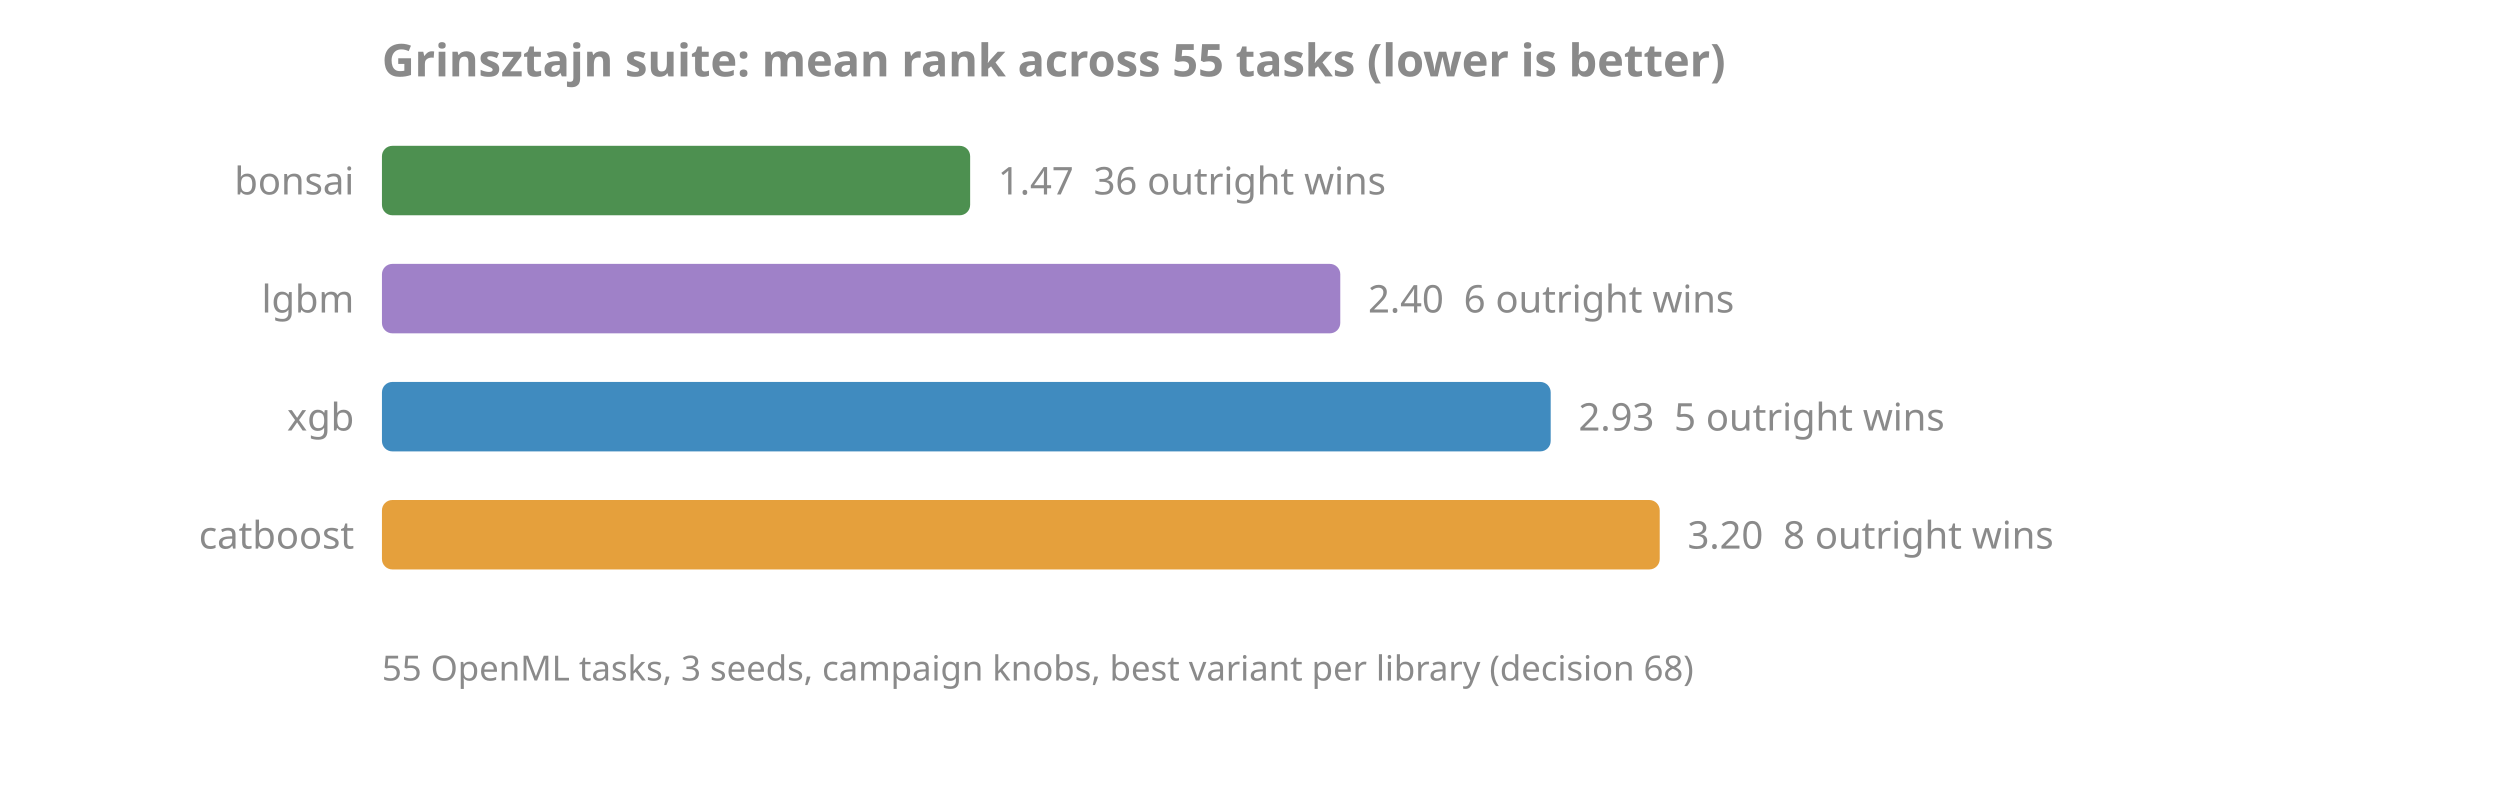
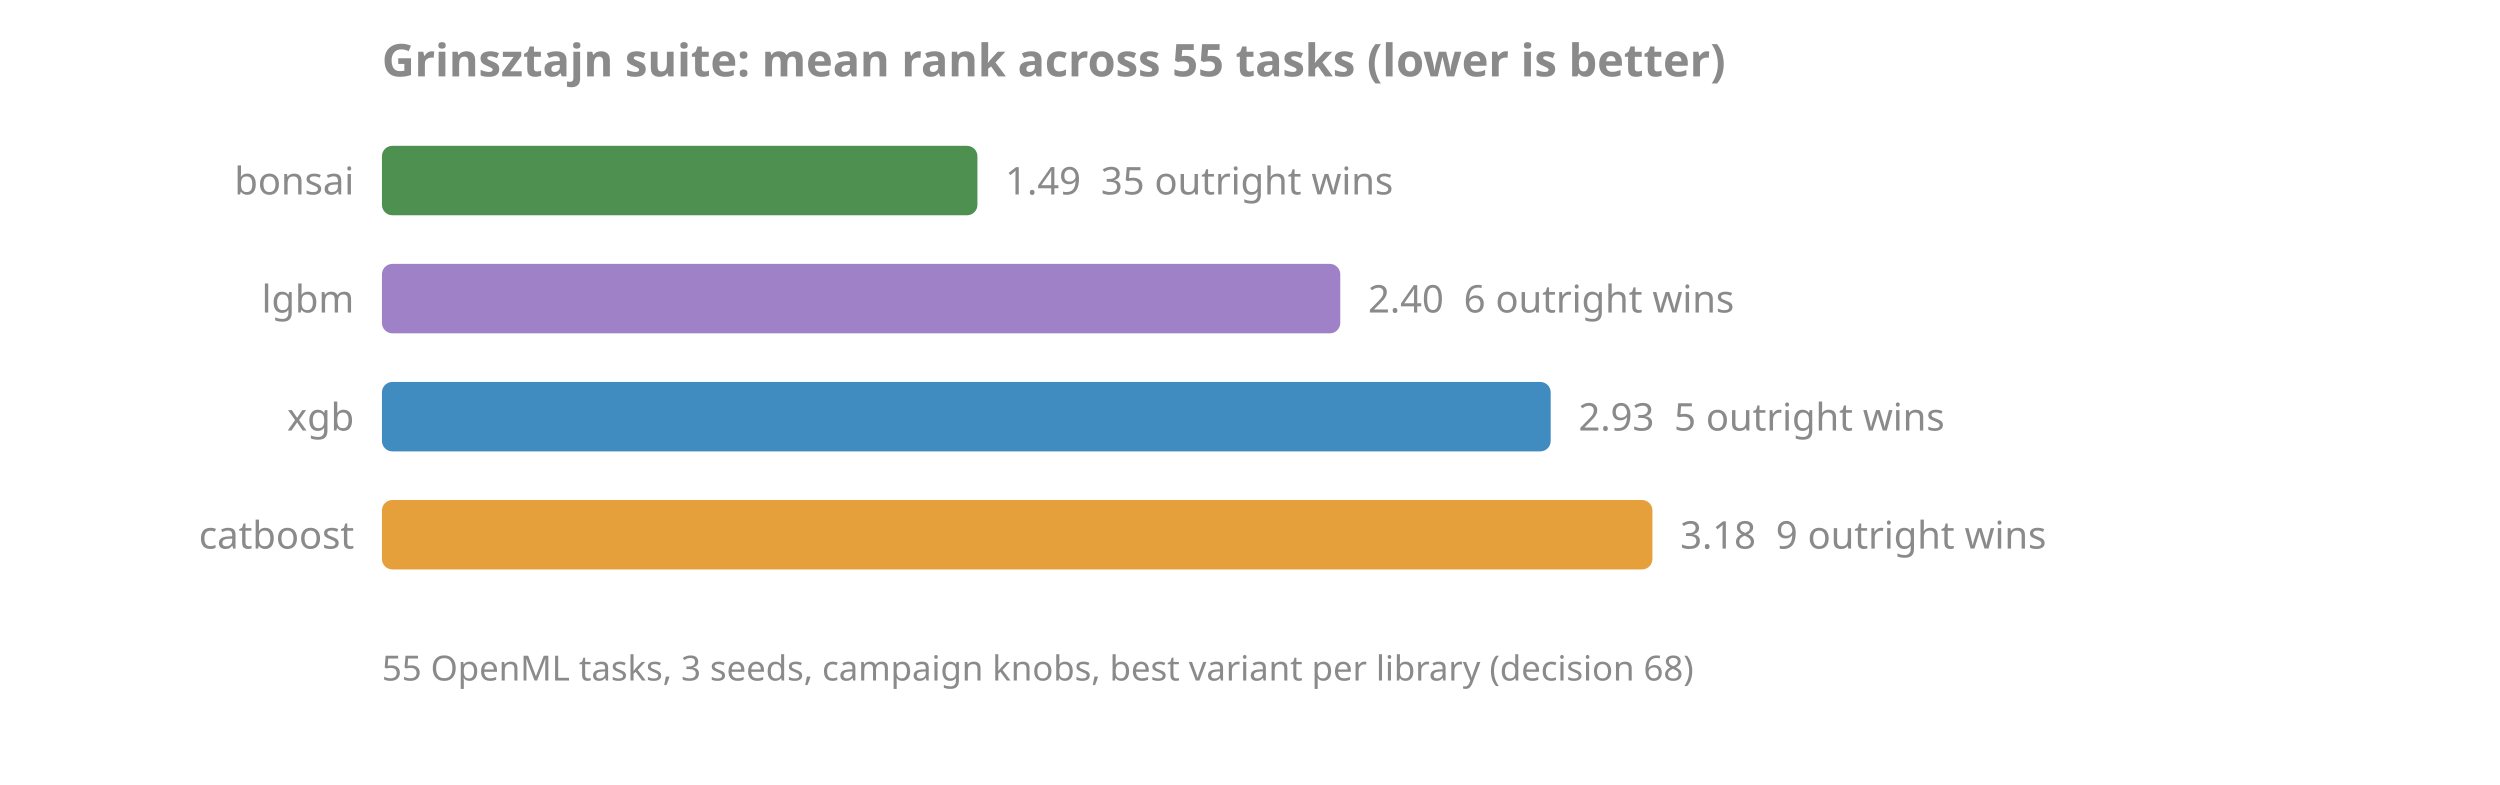
<svg xmlns="http://www.w3.org/2000/svg" width="720" height="226" viewBox="0 0 720 226">
  <text x="110" y="22" font-size="13" fill="#8a8a8a" font-family="system-ui,sans-serif" text-anchor="start" font-weight="bold">Grinsztajn suite: mean rank across 55 tasks (lower is better)</text>
  <text x="102" y="56" font-size="11" fill="#8a8a8a" font-family="system-ui,sans-serif" text-anchor="end" font-weight="normal">bonsai</text>
-   <rect x="110" y="42" width="169.4" height="20" rx="3" fill="#2e7d32" fill-opacity="0.85" />
-   <text x="287.4" y="56" font-size="11" fill="#8a8a8a" font-family="system-ui,sans-serif" text-anchor="start" font-weight="normal">1.47  36 outright wins</text>
+   <rect x="110" y="42" width="171.5" height="20" rx="3" fill="#2e7d32" fill-opacity="0.85" />
+   <text x="289.5" y="56" font-size="11" fill="#8a8a8a" font-family="system-ui,sans-serif" text-anchor="start" font-weight="normal">1.49  35 outright wins</text>
  <text x="102" y="90" font-size="11" fill="#8a8a8a" font-family="system-ui,sans-serif" text-anchor="end" font-weight="normal">lgbm</text>
  <rect x="110" y="76" width="276.0" height="20" rx="3" fill="#8e6bbf" fill-opacity="0.85" />
  <text x="394.0" y="90" font-size="11" fill="#8a8a8a" font-family="system-ui,sans-serif" text-anchor="start" font-weight="normal">2.40  6 outright wins</text>
  <text x="102" y="124" font-size="11" fill="#8a8a8a" font-family="system-ui,sans-serif" text-anchor="end" font-weight="normal">xgb</text>
  <rect x="110" y="110" width="336.6" height="20" rx="3" fill="#1f77b4" fill-opacity="0.85" />
  <text x="454.6" y="124" font-size="11" fill="#8a8a8a" font-family="system-ui,sans-serif" text-anchor="start" font-weight="normal">2.93  5 outright wins</text>
  <text x="102" y="158" font-size="11" fill="#8a8a8a" font-family="system-ui,sans-serif" text-anchor="end" font-weight="normal">catboost</text>
-   <rect x="110" y="144" width="368.0" height="20" rx="3" fill="#e08f1a" fill-opacity="0.85" />
-   <text x="486.0" y="158" font-size="11" fill="#8a8a8a" font-family="system-ui,sans-serif" text-anchor="start" font-weight="normal">3.20  8 outright wins</text>
+   <rect x="110" y="144" width="365.9" height="20" rx="3" fill="#e08f1a" fill-opacity="0.85" />
+   <text x="483.9" y="158" font-size="11" fill="#8a8a8a" font-family="system-ui,sans-serif" text-anchor="start" font-weight="normal">3.18  9 outright wins</text>
  <text x="110" y="196" font-size="10" fill="#8a8a8a" font-family="system-ui,sans-serif" text-anchor="start" font-weight="normal">55 OpenML tasks, 3 seeds, campaign knobs, best variant per library (decision 68)</text>
</svg>
